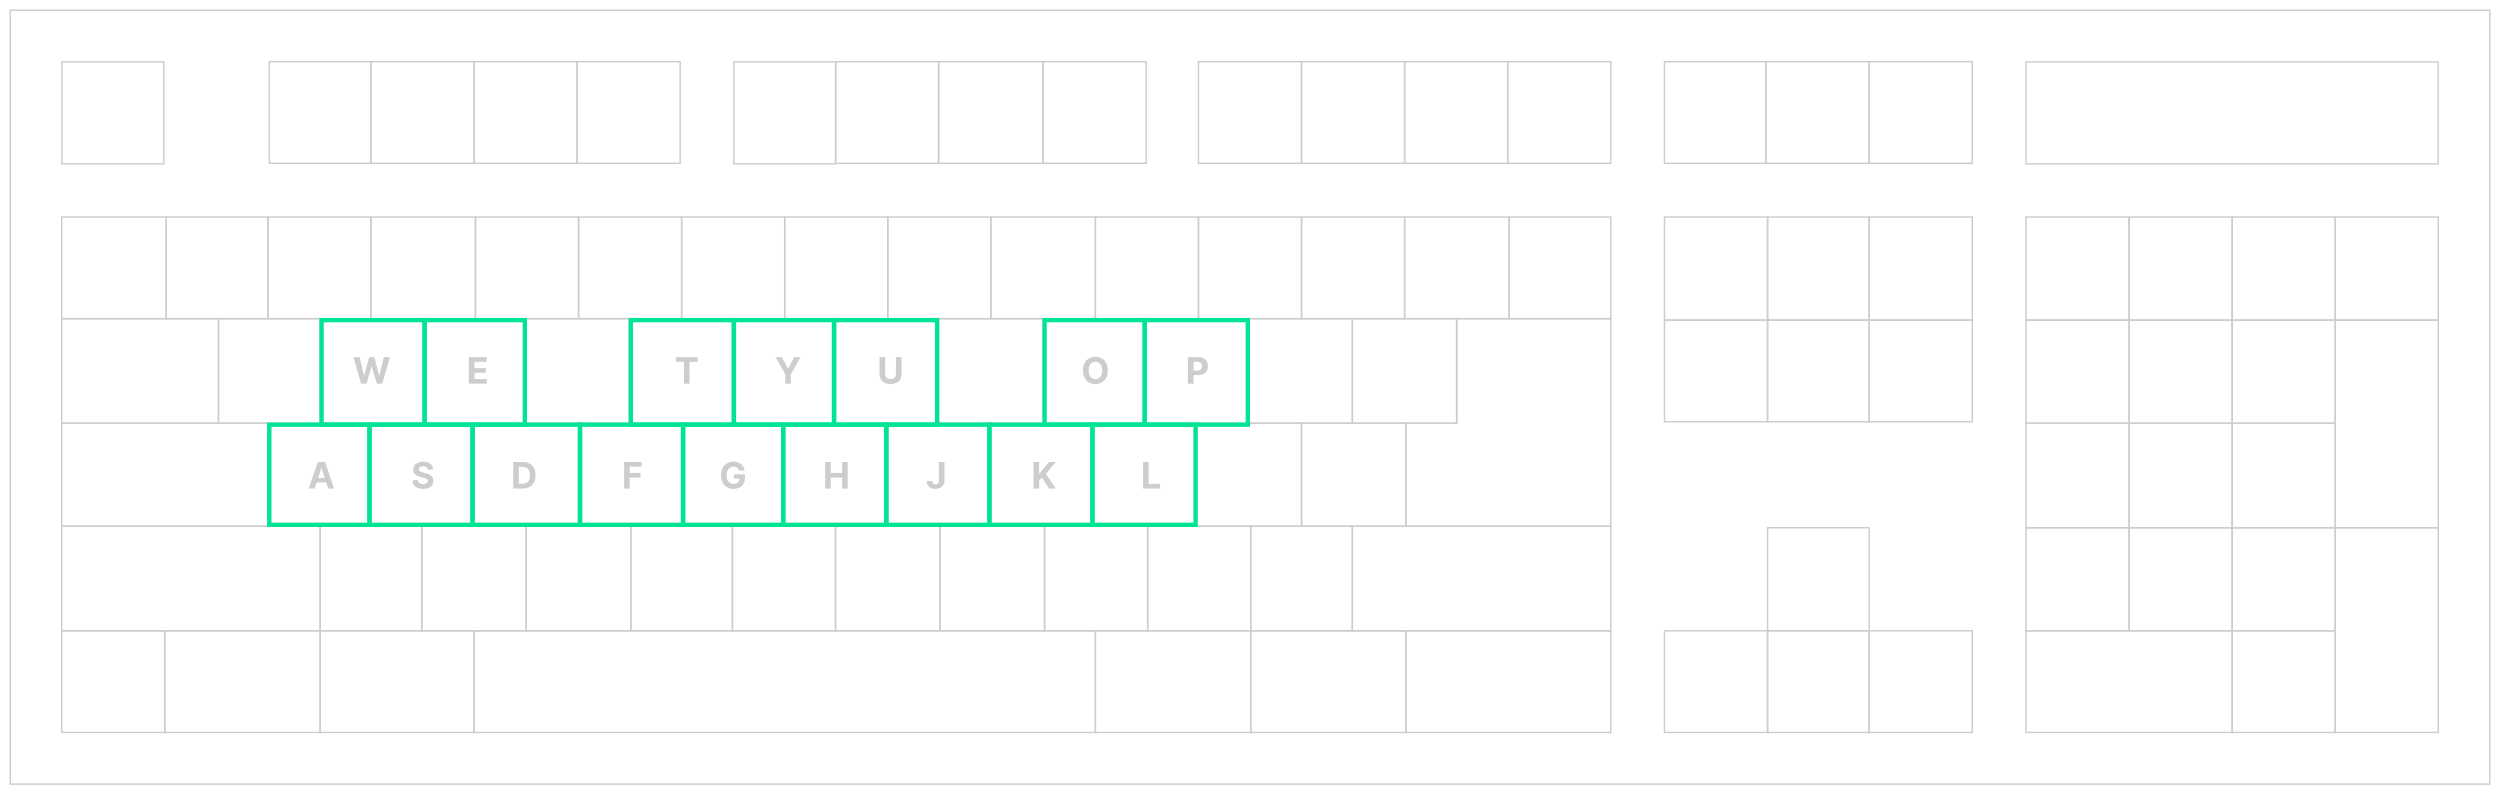
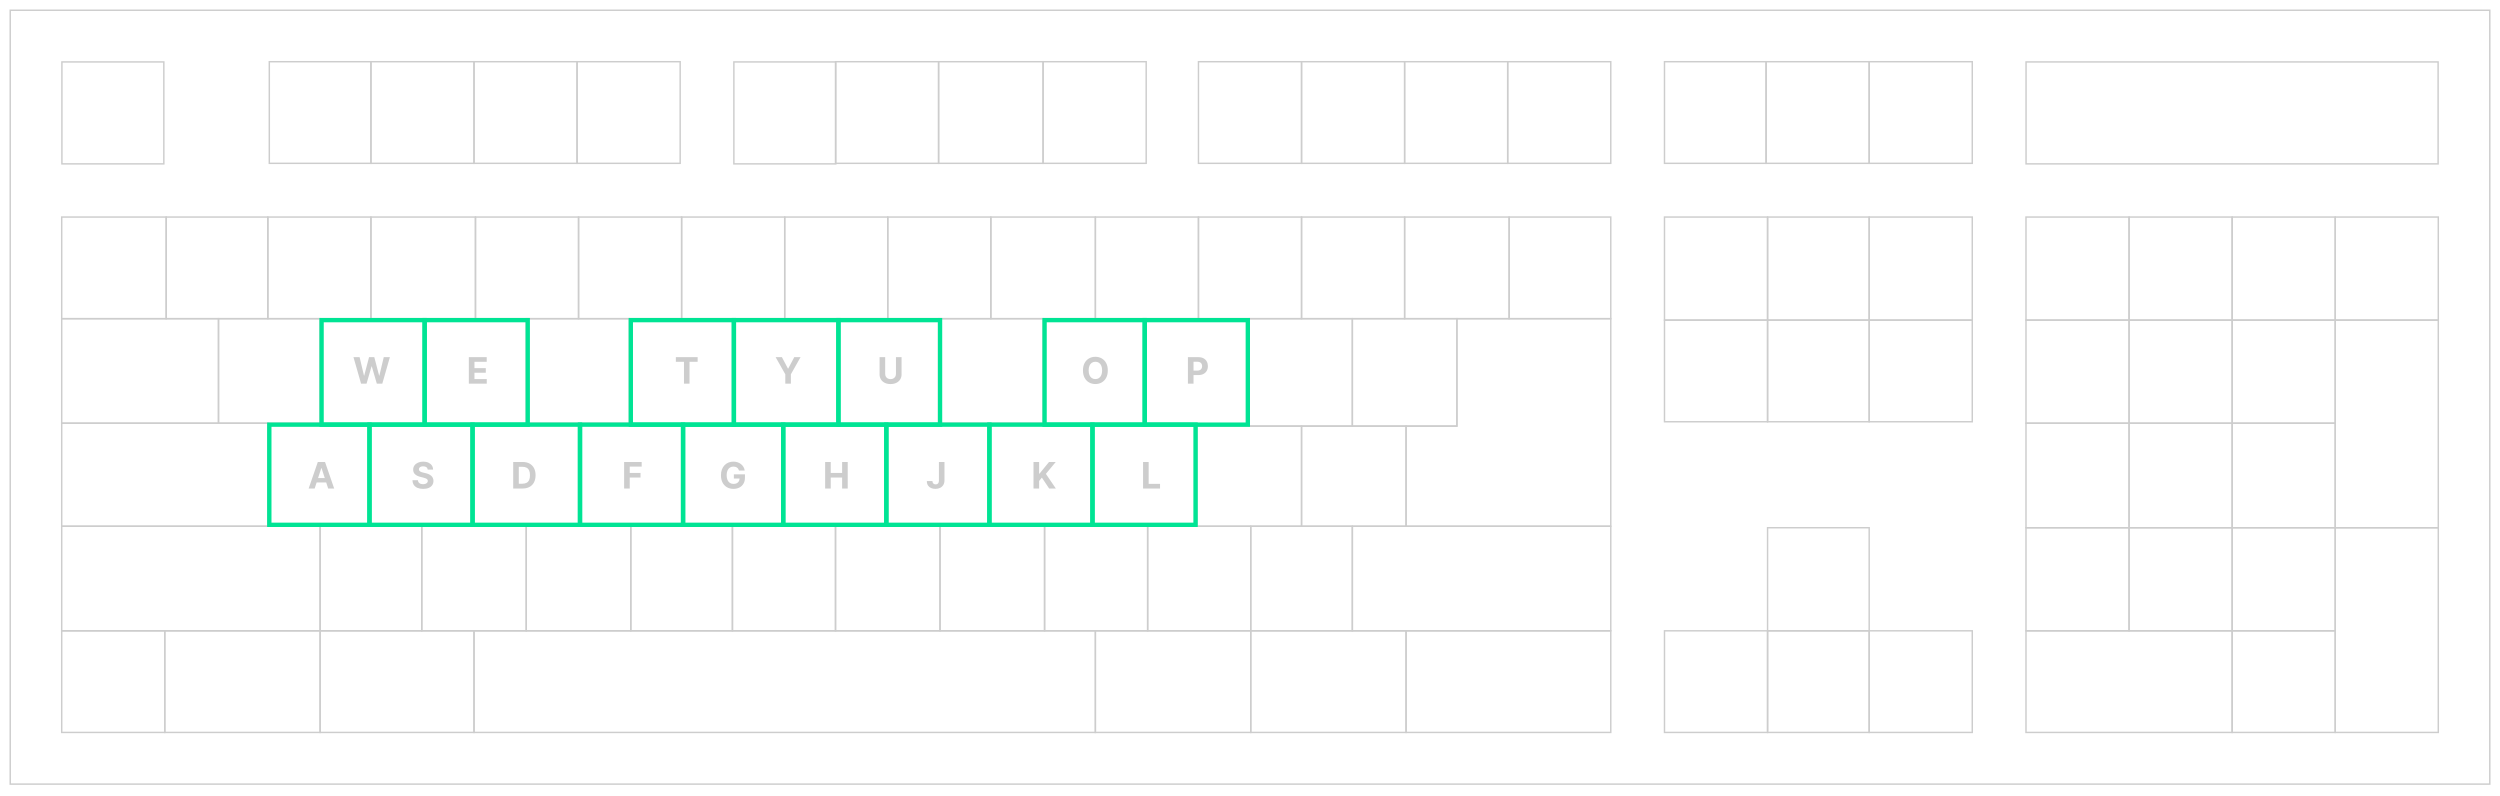
<svg xmlns="http://www.w3.org/2000/svg" width="1722" height="548" viewBox="0 0 1722 548" fill="none">
  <path d="M7.042 540.099V7.06H1714.97V540.099H7.042Z" stroke="#CDCDCD" />
-   <path d="M1002.79 291.5H1003.29V291V219.5H1109.5V290.995V362.5H968.5V291.5H1002.79Z" stroke="#CDCDCD" />
+   <path d="M1003 293.5H1003.5V293V219.5H1109.5V290.995V362.5H968.5V293.5H985H1003Z" stroke="#CDCDCD" />
  <path d="M185.5 112.5V42.5H255.5V112.5H185.5Z" stroke="#CDCDCD" />
  <path d="M255.5 112.5V42.5H326.5V112.5H255.5Z" stroke="#CDCDCD" />
  <path d="M326.5 112.5V42.5H397.5V112.5H326.5Z" stroke="#CDCDCD" />
  <path d="M397.5 112.5V42.5H468.5V112.5H397.5Z" stroke="#CDCDCD" />
  <path d="M505.486 112.868V42.663H575.691V112.868H505.486Z" stroke="#CDCDCD" />
  <path d="M646.5 112.5V42.5H718.5V112.5H646.5Z" stroke="#CDCDCD" />
  <path d="M718.5 112.5V42.5H789.5V112.5H718.5Z" stroke="#CDCDCD" />
  <path d="M825.5 112.5V42.5H896.5V112.5H825.5Z" stroke="#CDCDCD" />
  <path d="M967.5 112.5V42.5H1038.5V112.5H967.5Z" stroke="#CDCDCD" />
  <path d="M1038.5 112.5V42.5H1109.5V112.5H1038.5Z" stroke="#CDCDCD" />
  <path d="M1146.5 112.5V42.5H1216.5V112.5H1146.5Z" stroke="#CDCDCD" />
  <path d="M1287.5 112.5V42.5H1358.5V112.5H1287.5Z" stroke="#CDCDCD" />
  <path d="M1146.5 220.5V149.5H1217.5V220.5H1146.5Z" stroke="#CDCDCD" />
  <path d="M1287.5 220.5V149.5H1358.5V220.5H1287.5Z" stroke="#CDCDCD" />
  <path d="M1146.5 290.5V220.5H1217.5V290.5H1146.5Z" stroke="#CDCDCD" />
  <path d="M1287.5 290.5V220.5H1358.5V290.5H1287.5Z" stroke="#CDCDCD" />
  <path d="M1146.5 504.5V434.5H1217.5V504.5H1146.5Z" stroke="#CDCDCD" />
  <path d="M1287.5 504.5V434.5H1358.5V504.5H1287.5Z" stroke="#CDCDCD" />
  <path d="M1537.5 220.5V149.5H1608.5V220.5H1537.5Z" stroke="#CDCDCD" />
  <path d="M1608.5 220.5V149.5H1679.5V220.5H1608.5Z" stroke="#CDCDCD" />
  <path d="M1395.5 291.5V220.5H1466.5V291.5H1395.5Z" stroke="#CDCDCD" />
  <path d="M1537.5 291.5V220.5H1608.5V291.5H1537.5Z" stroke="#CDCDCD" />
  <path d="M1608.5 363.5V220.5H1679.5V363.5H1608.5Z" stroke="#CDCDCD" />
  <path d="M1395.5 363.5V291.5H1466.5V363.5H1395.5Z" stroke="#CDCDCD" />
  <path d="M1537.5 363.5V291.5H1608.5V363.5H1537.5Z" stroke="#CDCDCD" />
  <path d="M1395.5 434.5V363.5H1466.5V434.5H1395.5Z" stroke="#CDCDCD" />
  <path d="M1537.5 434.5V363.5H1608.5V434.5H1537.5Z" stroke="#CDCDCD" />
  <path d="M1395.5 504.5V434.5H1537.5V504.5H1395.5Z" stroke="#CDCDCD" />
  <path d="M1537.5 504.5V434.5H1608.5V504.5H1537.5Z" stroke="#CDCDCD" />
  <path d="M1608.5 504.5V363.5H1679.5V504.5H1608.5Z" stroke="#CDCDCD" />
  <path d="M42.5 219.5V149.5H114.5V219.5H42.5Z" stroke="#CDCDCD" />
  <path d="M114.5 219.5V149.5H184.5V219.5H114.5Z" stroke="#CDCDCD" />
  <path d="M184.5 219.5V149.5H255.5V219.5H184.5Z" stroke="#CDCDCD" />
  <path d="M255.5 219.5V149.5H327.5V219.5H255.5Z" stroke="#CDCDCD" />
  <path d="M327.5 219.5V149.5H398.5V219.5H327.5Z" stroke="#CDCDCD" />
  <path d="M398.5 219.5V149.5H469.5V219.5H398.5Z" stroke="#CDCDCD" />
  <path d="M469.5 219.5V149.5H540.5V219.5H469.5Z" stroke="#CDCDCD" />
  <path d="M540.5 219.5V149.5H611.5V219.5H540.5Z" stroke="#CDCDCD" />
  <path d="M611.5 219.5V149.5H682.5V219.5H611.5Z" stroke="#CDCDCD" />
  <path d="M682.5 219.5V149.5H754.5V219.5H682.5Z" stroke="#CDCDCD" />
  <path d="M754.5 219.5V149.5H825.5V219.5H754.5Z" stroke="#CDCDCD" />
  <path d="M825.5 219.5V149.5H896.5V219.5H825.5Z" stroke="#CDCDCD" />
  <path d="M896.5 219.5V149.5H967.5V219.5H896.5Z" stroke="#CDCDCD" />
  <path d="M967.5 219.5V149.5H1039.5V219.5H967.5Z" stroke="#CDCDCD" />
  <path d="M1039.5 219.5V149.5H1109.5V219.5H1039.5Z" stroke="#CDCDCD" />
  <path d="M42.5 291.5V219.5H150.5V291.5H42.5Z" stroke="#CDCDCD" />
  <path d="M150.5 291.5V219.5H220.5V291.5H150.5Z" stroke="#CDCDCD" />
-   <path d="M860.5 291.5V219.5H931.5V291.5H860.5Z" stroke="#CDCDCD" />
-   <path d="M931.5 291.5V219.5H1003.5V291.5H931.5Z" stroke="#CDCDCD" />
+   <path d="M860.5 219.5H931.5V293.5H860.5V219.5Z" stroke="#CDCDCD" />
+   <path d="M931.5 219.5H1003.5V293.5H931.5V219.5Z" stroke="#CDCDCD" />
  <path d="M42.5 362.5V291.5H184.5V362.5H42.5Z" stroke="#CDCDCD" />
-   <path d="M824.5 362.5V291.5H896.5V362.5H824.5Z" stroke="#CDCDCD" />
-   <path d="M896.5 362.5V291.5H968.5V362.5H896.5Z" stroke="#CDCDCD" />
+   <path d="M824.5 293.5H896.5V362.5H824.5V293.5Z" stroke="#CDCDCD" />
+   <path d="M896.5 293.5H968.5V362.5H896.5V293.5Z" stroke="#CDCDCD" />
  <path d="M220.5 434.5V362.5H290.5V434.5H220.5Z" stroke="#CDCDCD" />
  <path d="M290.5 434.5V362.5H362.5V434.5H290.5Z" stroke="#CDCDCD" />
  <path d="M362.5 434.5V362.5H434.5V434.5H362.5Z" stroke="#CDCDCD" />
  <path d="M434.5 434.5V362.5H504.5V434.5H434.5Z" stroke="#CDCDCD" />
  <path d="M504.5 434.5V362.5H575.5V434.5H504.5Z" stroke="#CDCDCD" />
  <path d="M575.5 434.5V362.5H647.5V434.5H575.5Z" stroke="#CDCDCD" />
  <path d="M647.5 434.5V362.5H719.5V434.5H647.5Z" stroke="#CDCDCD" />
  <path d="M719.5 434.5V362.5H790.5V434.5H719.5Z" stroke="#CDCDCD" />
  <path d="M790.5 434.5V362.5H861.5V434.5H790.5Z" stroke="#CDCDCD" />
  <path d="M861.5 434.5V362.5H931.5V434.5H861.5Z" stroke="#CDCDCD" />
  <path d="M931.5 434.5V362.5H1109.5V434.5H931.5Z" stroke="#CDCDCD" />
  <path d="M42.5 434.5V362.5H220.5V434.5H42.5Z" stroke="#CDCDCD" />
  <path d="M42.5 504.5V434.5H113.5V504.5H42.5Z" stroke="#CDCDCD" />
  <path d="M113.5 504.5V434.5H220.5V504.5H113.5Z" stroke="#CDCDCD" />
  <path d="M220.5 504.5V434.5H326.5V504.5H220.5Z" stroke="#CDCDCD" />
  <path d="M326.5 504.5V434.5H754.5V504.5H326.5Z" stroke="#CDCDCD" />
  <path d="M754.5 504.5V434.5H861.5V504.5H754.5Z" stroke="#CDCDCD" />
  <path d="M861.5 504.5V434.5H968.5V504.5H861.5Z" stroke="#CDCDCD" />
  <path d="M968.5 504.5V434.5H1109.5V504.5H968.5Z" stroke="#CDCDCD" />
  <path d="M42.645 112.868V42.663H112.85V112.868H42.645Z" stroke="#CDCDCD" />
  <path d="M1216.5 112.5V42.5H1287.5V112.5H1216.5Z" stroke="#CDCDCD" />
  <path d="M1217.5 290.5V220.5H1287.5V290.5H1217.5Z" stroke="#CDCDCD" />
  <path d="M575.5 112.5V42.5H646.5V112.5H575.5Z" stroke="#CDCDCD" />
  <path d="M896.5 112.5V42.5H967.5V112.5H896.5Z" stroke="#CDCDCD" />
  <path d="M1217.5 504.5V434.5H1287.5V504.5H1217.5Z" stroke="#CDCDCD" />
  <path d="M1217.5 434.5V363.5H1287.5V434.5H1217.5Z" stroke="#CDCDCD" />
  <path d="M1466.5 434.5V363.5H1537.5V434.5H1466.5Z" stroke="#CDCDCD" />
  <path d="M1466.5 363.5V291.5H1537.5V363.5H1466.5Z" stroke="#CDCDCD" />
  <path d="M1466.5 291.5V220.5H1537.5V291.5H1466.5Z" stroke="#CDCDCD" />
  <path d="M1466.5 220.5V149.5H1537.5V220.5H1466.5Z" stroke="#CDCDCD" />
  <path d="M1395.5 220.5V149.5H1466.5V220.5H1395.5Z" stroke="#CDCDCD" />
  <path d="M1217.5 220.5V149.5H1287.5V220.5H1217.5Z" stroke="#CDCDCD" />
-   <path d="M221.5 220.5H292.5V292.5H221.5V220.5Z" stroke="#00E494" stroke-width="3" />
+   <path d="M221.5 292.5V220.5H292.5V292.5H221.5Z" stroke="#00E494" stroke-width="3" />
  <path d="M362.5 291.5V219.5H433.5V291.5H362.5Z" stroke="#CDCDCD" />
  <path d="M646.5 291.5V219.5H718.5V291.5H646.5Z" stroke="#CDCDCD" />
-   <path d="M434.5 220.5H505.5V292.5H434.5V220.5Z" stroke="#00E494" stroke-width="3" />
-   <path d="M505.5 220.5H574.5V292.5H505.5V220.5Z" stroke="#00E494" stroke-width="3" />
-   <path d="M574.5 220.5H645.5V292.5H574.5V220.5Z" stroke="#00E494" stroke-width="3" />
-   <path d="M719.5 220.5H788.5V292.5H719.5V220.5Z" stroke="#00E494" stroke-width="3" />
-   <path d="M788.5 220.5H859.5V292.5H788.5V220.5Z" stroke="#00E494" stroke-width="3" />
-   <path d="M292.5 220.5H361.5V292.5H292.5V220.5Z" stroke="#00E494" stroke-width="3" />
-   <path d="M185.5 292.5H254.5V361.5H185.5V292.5Z" stroke="#00E494" stroke-width="3" />
-   <path d="M254.5 292.5H325.5V361.5H254.5V292.5Z" stroke="#00E494" stroke-width="3" />
-   <path d="M325.5 292.5H399.5V361.5H325.5V292.5Z" stroke="#00E494" stroke-width="3" />
-   <path d="M399.5 292.5H470.5V361.5H399.5V292.5Z" stroke="#00E494" stroke-width="3" />
-   <path d="M470.5 292.5H539.5V361.5H470.5V292.5Z" stroke="#00E494" stroke-width="3" />
-   <path d="M539.5 292.5H610.5V361.5H539.5V292.5Z" stroke="#00E494" stroke-width="3" />
-   <path d="M610.5 292.5H681.5V361.5H610.5V292.5Z" stroke="#00E494" stroke-width="3" />
-   <path d="M681.5 292.5H752.5V361.5H681.5V292.5Z" stroke="#00E494" stroke-width="3" />
-   <path d="M752.5 292.5H823.5V361.5H752.5V292.5Z" stroke="#00E494" stroke-width="3" />
+   <path d="M434.5 292.5V220.5H505.5V292.5H434.5Z" stroke="#00E494" stroke-width="3" />
+   <path d="M505.5 292.5V220.5H577.5V292.5H505.5Z" stroke="#00E494" stroke-width="3" />
+   <path d="M577.5 292.5V220.5H647.5V292.5H577.5Z" stroke="#00E494" stroke-width="3" />
+   <path d="M719.5 292.5V220.5H788.5V292.5H719.5Z" stroke="#00E494" stroke-width="3" />
+   <path d="M788.5 292.5V220.5H859.5V292.5H788.5Z" stroke="#00E494" stroke-width="3" />
+   <path d="M292.5 292.5V220.5H363.5V292.5H292.5Z" stroke="#00E494" stroke-width="3" />
+   <path d="M185.5 361.5V292.5H254.5V361.5H185.5Z" stroke="#00E494" stroke-width="3" />
+   <path d="M254.5 361.5V292.5H325.5V361.5H254.5Z" stroke="#00E494" stroke-width="3" />
+   <path d="M325.5 361.5V292.5H399.5V361.5H325.5Z" stroke="#00E494" stroke-width="3" />
+   <path d="M399.5 361.5V292.5H470.5V361.5H399.5Z" stroke="#00E494" stroke-width="3" />
+   <path d="M470.5 361.5V292.5H539.5V361.5H470.5Z" stroke="#00E494" stroke-width="3" />
+   <path d="M539.5 361.5V292.5H610.5V361.5H539.5Z" stroke="#00E494" stroke-width="3" />
+   <path d="M610.5 361.5V292.5H681.5V361.5H610.5Z" stroke="#00E494" stroke-width="3" />
+   <path d="M681.5 361.5V292.5H752.5V361.5H681.5Z" stroke="#00E494" stroke-width="3" />
+   <path d="M752.5 361.5V292.5H823.5V361.5H752.5Z" stroke="#00E494" stroke-width="3" />
  <path d="M1395.55 112.868V42.663H1679.37V112.868H1395.55Z" stroke="#CDCDCD" />
  <path d="M248.7 264.28L243.473 246.011H247.692L250.716 258.705H250.868L254.204 246.011H257.817L261.144 258.732H261.304L264.328 246.011H268.548L263.32 264.28H259.556L256.077 252.336H255.934L252.464 264.28H248.7ZM322.939 264.28V246.011H335.249V249.196H326.801V253.549H334.615V256.733H326.801V261.095H335.284V264.28H322.939ZM465.527 249.196V246.011H480.531V249.196H474.938V264.28H471.12V249.196H465.527ZM534.255 246.011H538.582L542.747 253.879H542.926L547.091 246.011H551.418L544.754 257.822V264.28H540.919V257.822L534.255 246.011ZM617.136 246.011H620.998V257.875C620.998 259.207 620.68 260.373 620.044 261.372C619.413 262.371 618.53 263.15 617.394 263.709C616.258 264.262 614.935 264.539 613.425 264.539C611.908 264.539 610.582 264.262 609.446 263.709C608.31 263.15 607.427 262.371 606.797 261.372C606.167 260.373 605.851 259.207 605.851 257.875V246.011H609.714V257.545C609.714 258.241 609.866 258.859 610.169 259.401C610.478 259.942 610.912 260.367 611.471 260.676C612.03 260.985 612.681 261.14 613.425 261.14C614.174 261.14 614.825 260.985 615.378 260.676C615.937 260.367 616.368 259.942 616.672 259.401C616.981 258.859 617.136 258.241 617.136 257.545V246.011ZM763.053 255.146C763.053 257.138 762.675 258.833 761.92 260.23C761.171 261.628 760.148 262.695 758.852 263.433C757.561 264.164 756.11 264.53 754.499 264.53C752.875 264.53 751.418 264.161 750.128 263.424C748.837 262.686 747.817 261.619 747.068 260.221C746.319 258.824 745.944 257.132 745.944 255.146C745.944 253.153 746.319 251.459 747.068 250.061C747.817 248.664 748.837 247.599 750.128 246.868C751.418 246.13 752.875 245.762 754.499 245.762C756.11 245.762 757.561 246.13 758.852 246.868C760.148 247.599 761.171 248.664 761.92 250.061C762.675 251.459 763.053 253.153 763.053 255.146ZM759.137 255.146C759.137 253.855 758.944 252.767 758.557 251.881C758.177 250.995 757.638 250.323 756.943 249.865C756.247 249.407 755.432 249.178 754.499 249.178C753.565 249.178 752.75 249.407 752.054 249.865C751.359 250.323 750.817 250.995 750.431 251.881C750.05 252.767 749.86 253.855 749.86 255.146C749.86 256.436 750.05 257.524 750.431 258.411C750.817 259.297 751.359 259.969 752.054 260.426C752.75 260.884 753.565 261.113 754.499 261.113C755.432 261.113 756.247 260.884 756.943 260.426C757.638 259.969 758.177 259.297 758.557 258.411C758.944 257.524 759.137 256.436 759.137 255.146ZM818.238 264.28V246.011H825.446C826.831 246.011 828.012 246.276 828.987 246.805C829.962 247.329 830.706 248.057 831.217 248.991C831.735 249.918 831.993 250.989 831.993 252.202C831.993 253.415 831.732 254.486 831.208 255.413C830.685 256.341 829.927 257.064 828.934 257.581C827.946 258.098 826.751 258.357 825.348 258.357H820.754V255.262H824.723C825.467 255.262 826.079 255.134 826.561 254.878C827.048 254.616 827.411 254.257 827.649 253.799C827.893 253.335 828.015 252.803 828.015 252.202C828.015 251.595 827.893 251.066 827.649 250.614C827.411 250.156 827.048 249.802 826.561 249.553C826.073 249.297 825.455 249.169 824.705 249.169H822.101V264.28H818.238Z" fill="#CDCDCD" />
  <path d="M216.737 336.485H212.598L218.904 318.217H223.882L230.179 336.485H226.04L221.464 322.391H221.322L216.737 336.485ZM216.478 329.304H226.255V332.319H216.478V329.304ZM294.613 323.471C294.541 322.751 294.235 322.192 293.694 321.794C293.153 321.395 292.418 321.196 291.491 321.196C290.86 321.196 290.328 321.285 289.894 321.464C289.46 321.636 289.127 321.877 288.895 322.186C288.669 322.495 288.556 322.846 288.556 323.239C288.544 323.566 288.612 323.851 288.761 324.095C288.916 324.339 289.127 324.55 289.394 324.728C289.662 324.901 289.971 325.052 290.322 325.183C290.673 325.308 291.048 325.415 291.446 325.504L293.087 325.897C293.884 326.075 294.616 326.313 295.282 326.611C295.948 326.908 296.525 327.274 297.012 327.708C297.5 328.142 297.878 328.653 298.145 329.242C298.419 329.831 298.558 330.506 298.564 331.267C298.558 332.385 298.273 333.354 297.708 334.175C297.149 334.99 296.34 335.623 295.282 336.075C294.229 336.521 292.959 336.744 291.473 336.744C289.998 336.744 288.713 336.518 287.619 336.066C286.531 335.614 285.681 334.945 285.068 334.059C284.461 333.167 284.143 332.064 284.114 330.75H287.851C287.893 331.362 288.068 331.873 288.377 332.284C288.693 332.688 289.112 332.994 289.635 333.203C290.164 333.405 290.762 333.506 291.428 333.506C292.082 333.506 292.65 333.411 293.132 333.22C293.62 333.03 293.997 332.765 294.265 332.427C294.532 332.088 294.666 331.698 294.666 331.258C294.666 330.848 294.544 330.503 294.3 330.223C294.063 329.944 293.712 329.706 293.248 329.51C292.79 329.313 292.228 329.135 291.562 328.974L289.573 328.475C288.033 328.1 286.816 327.514 285.924 326.718C285.032 325.921 284.589 324.847 284.595 323.497C284.589 322.391 284.884 321.425 285.478 320.598C286.079 319.772 286.903 319.126 287.949 318.663C288.996 318.199 290.185 317.967 291.517 317.967C292.873 317.967 294.057 318.199 295.068 318.663C296.085 319.126 296.875 319.772 297.44 320.598C298.005 321.425 298.297 322.382 298.315 323.471H294.613ZM359.962 336.485H353.486V318.217H360.016C361.854 318.217 363.435 318.582 364.762 319.314C366.088 320.039 367.108 321.083 367.821 322.445C368.541 323.807 368.901 325.436 368.901 327.333C368.901 329.236 368.541 330.871 367.821 332.239C367.108 333.607 366.082 334.657 364.744 335.388C363.412 336.119 361.818 336.485 359.962 336.485ZM357.349 333.176H359.802C360.944 333.176 361.904 332.974 362.683 332.569C363.468 332.159 364.057 331.526 364.449 330.669C364.848 329.807 365.047 328.695 365.047 327.333C365.047 325.983 364.848 324.88 364.449 324.024C364.057 323.167 363.471 322.537 362.692 322.133C361.913 321.728 360.953 321.526 359.811 321.526H357.349V333.176ZM429.9 336.485V318.217H441.995V321.401H433.762V325.754H441.193V328.939H433.762V336.485H429.9ZM509.031 324.122C508.906 323.688 508.731 323.304 508.505 322.971C508.279 322.632 508.002 322.347 507.675 322.115C507.354 321.877 506.985 321.695 506.569 321.571C506.159 321.446 505.704 321.383 505.204 321.383C504.271 321.383 503.45 321.615 502.742 322.079C502.041 322.543 501.493 323.218 501.101 324.104C500.708 324.984 500.512 326.06 500.512 327.333C500.512 328.606 500.705 329.688 501.092 330.58C501.479 331.472 502.026 332.153 502.733 332.623C503.441 333.087 504.277 333.319 505.24 333.319C506.114 333.319 506.86 333.164 507.479 332.855C508.103 332.54 508.579 332.096 508.906 331.526C509.239 330.955 509.406 330.28 509.406 329.501L510.191 329.617H505.481V326.709H513.125V329.01C513.125 330.616 512.786 331.995 512.109 333.149C511.431 334.297 510.497 335.183 509.308 335.807C508.118 336.426 506.756 336.735 505.222 336.735C503.509 336.735 502.005 336.357 500.708 335.602C499.412 334.841 498.401 333.762 497.676 332.364C496.956 330.961 496.596 329.296 496.596 327.369C496.596 325.888 496.81 324.568 497.238 323.408C497.673 322.243 498.279 321.255 499.058 320.447C499.837 319.638 500.744 319.022 501.779 318.6C502.814 318.178 503.935 317.967 505.142 317.967C506.177 317.967 507.14 318.118 508.032 318.422C508.924 318.719 509.715 319.141 510.405 319.688C511.101 320.235 511.668 320.887 512.109 321.642C512.549 322.391 512.831 323.218 512.956 324.122H509.031ZM568.351 336.485V318.217H572.213V325.754H580.054V318.217H583.908V336.485H580.054V328.939H572.213V336.485H568.351ZM646.731 318.217H650.549V330.955C650.549 332.132 650.284 333.155 649.755 334.023C649.231 334.891 648.503 335.56 647.569 336.03C646.636 336.5 645.55 336.735 644.313 336.735C643.213 336.735 642.214 336.542 641.316 336.155C640.424 335.763 639.717 335.168 639.193 334.371C638.67 333.568 638.411 332.56 638.417 331.347H642.262C642.274 331.829 642.372 332.242 642.556 332.587C642.746 332.926 643.005 333.188 643.332 333.372C643.665 333.55 644.058 333.64 644.51 333.64C644.985 333.64 645.387 333.539 645.714 333.336C646.047 333.128 646.3 332.825 646.472 332.427C646.645 332.028 646.731 331.537 646.731 330.955V318.217ZM711.88 336.485V318.217H715.742V326.272H715.983L722.557 318.217H727.187L720.408 326.396L727.267 336.485H722.647L717.642 328.974L715.742 331.294V336.485H711.88ZM787.336 336.485V318.217H791.199V333.301H799.031V336.485H787.336Z" fill="#CDCDCD" />
</svg>
